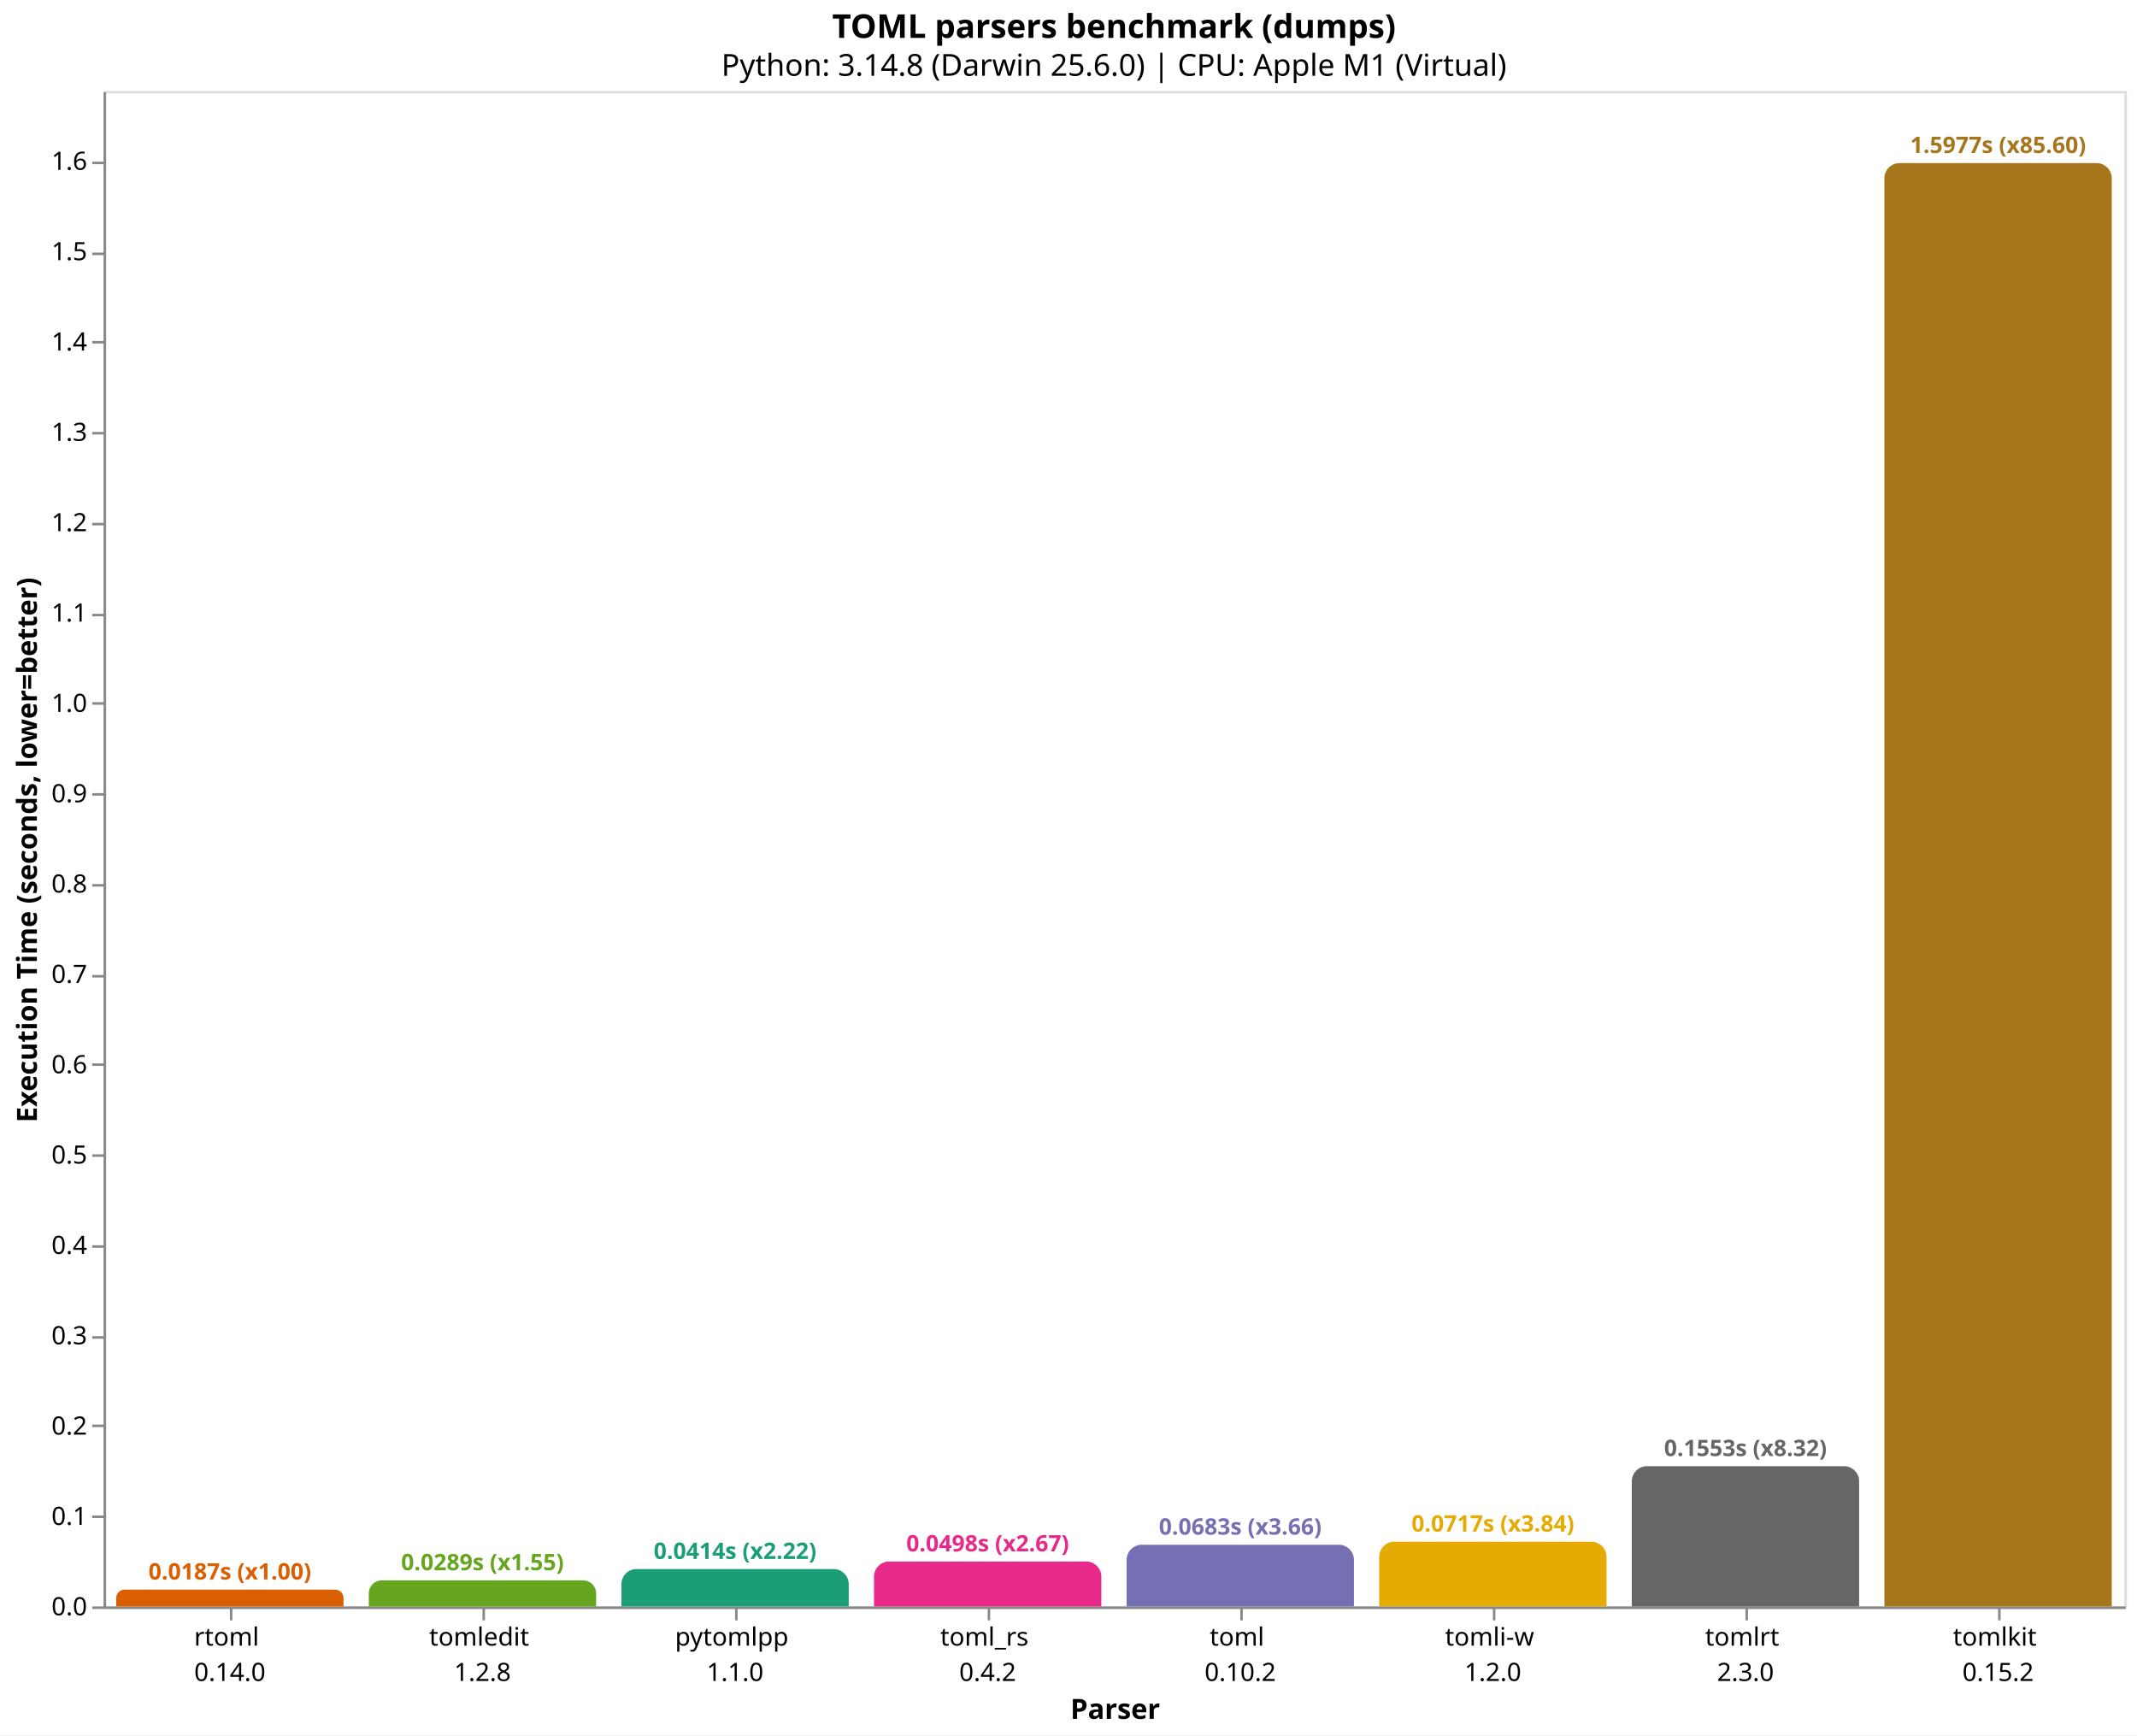
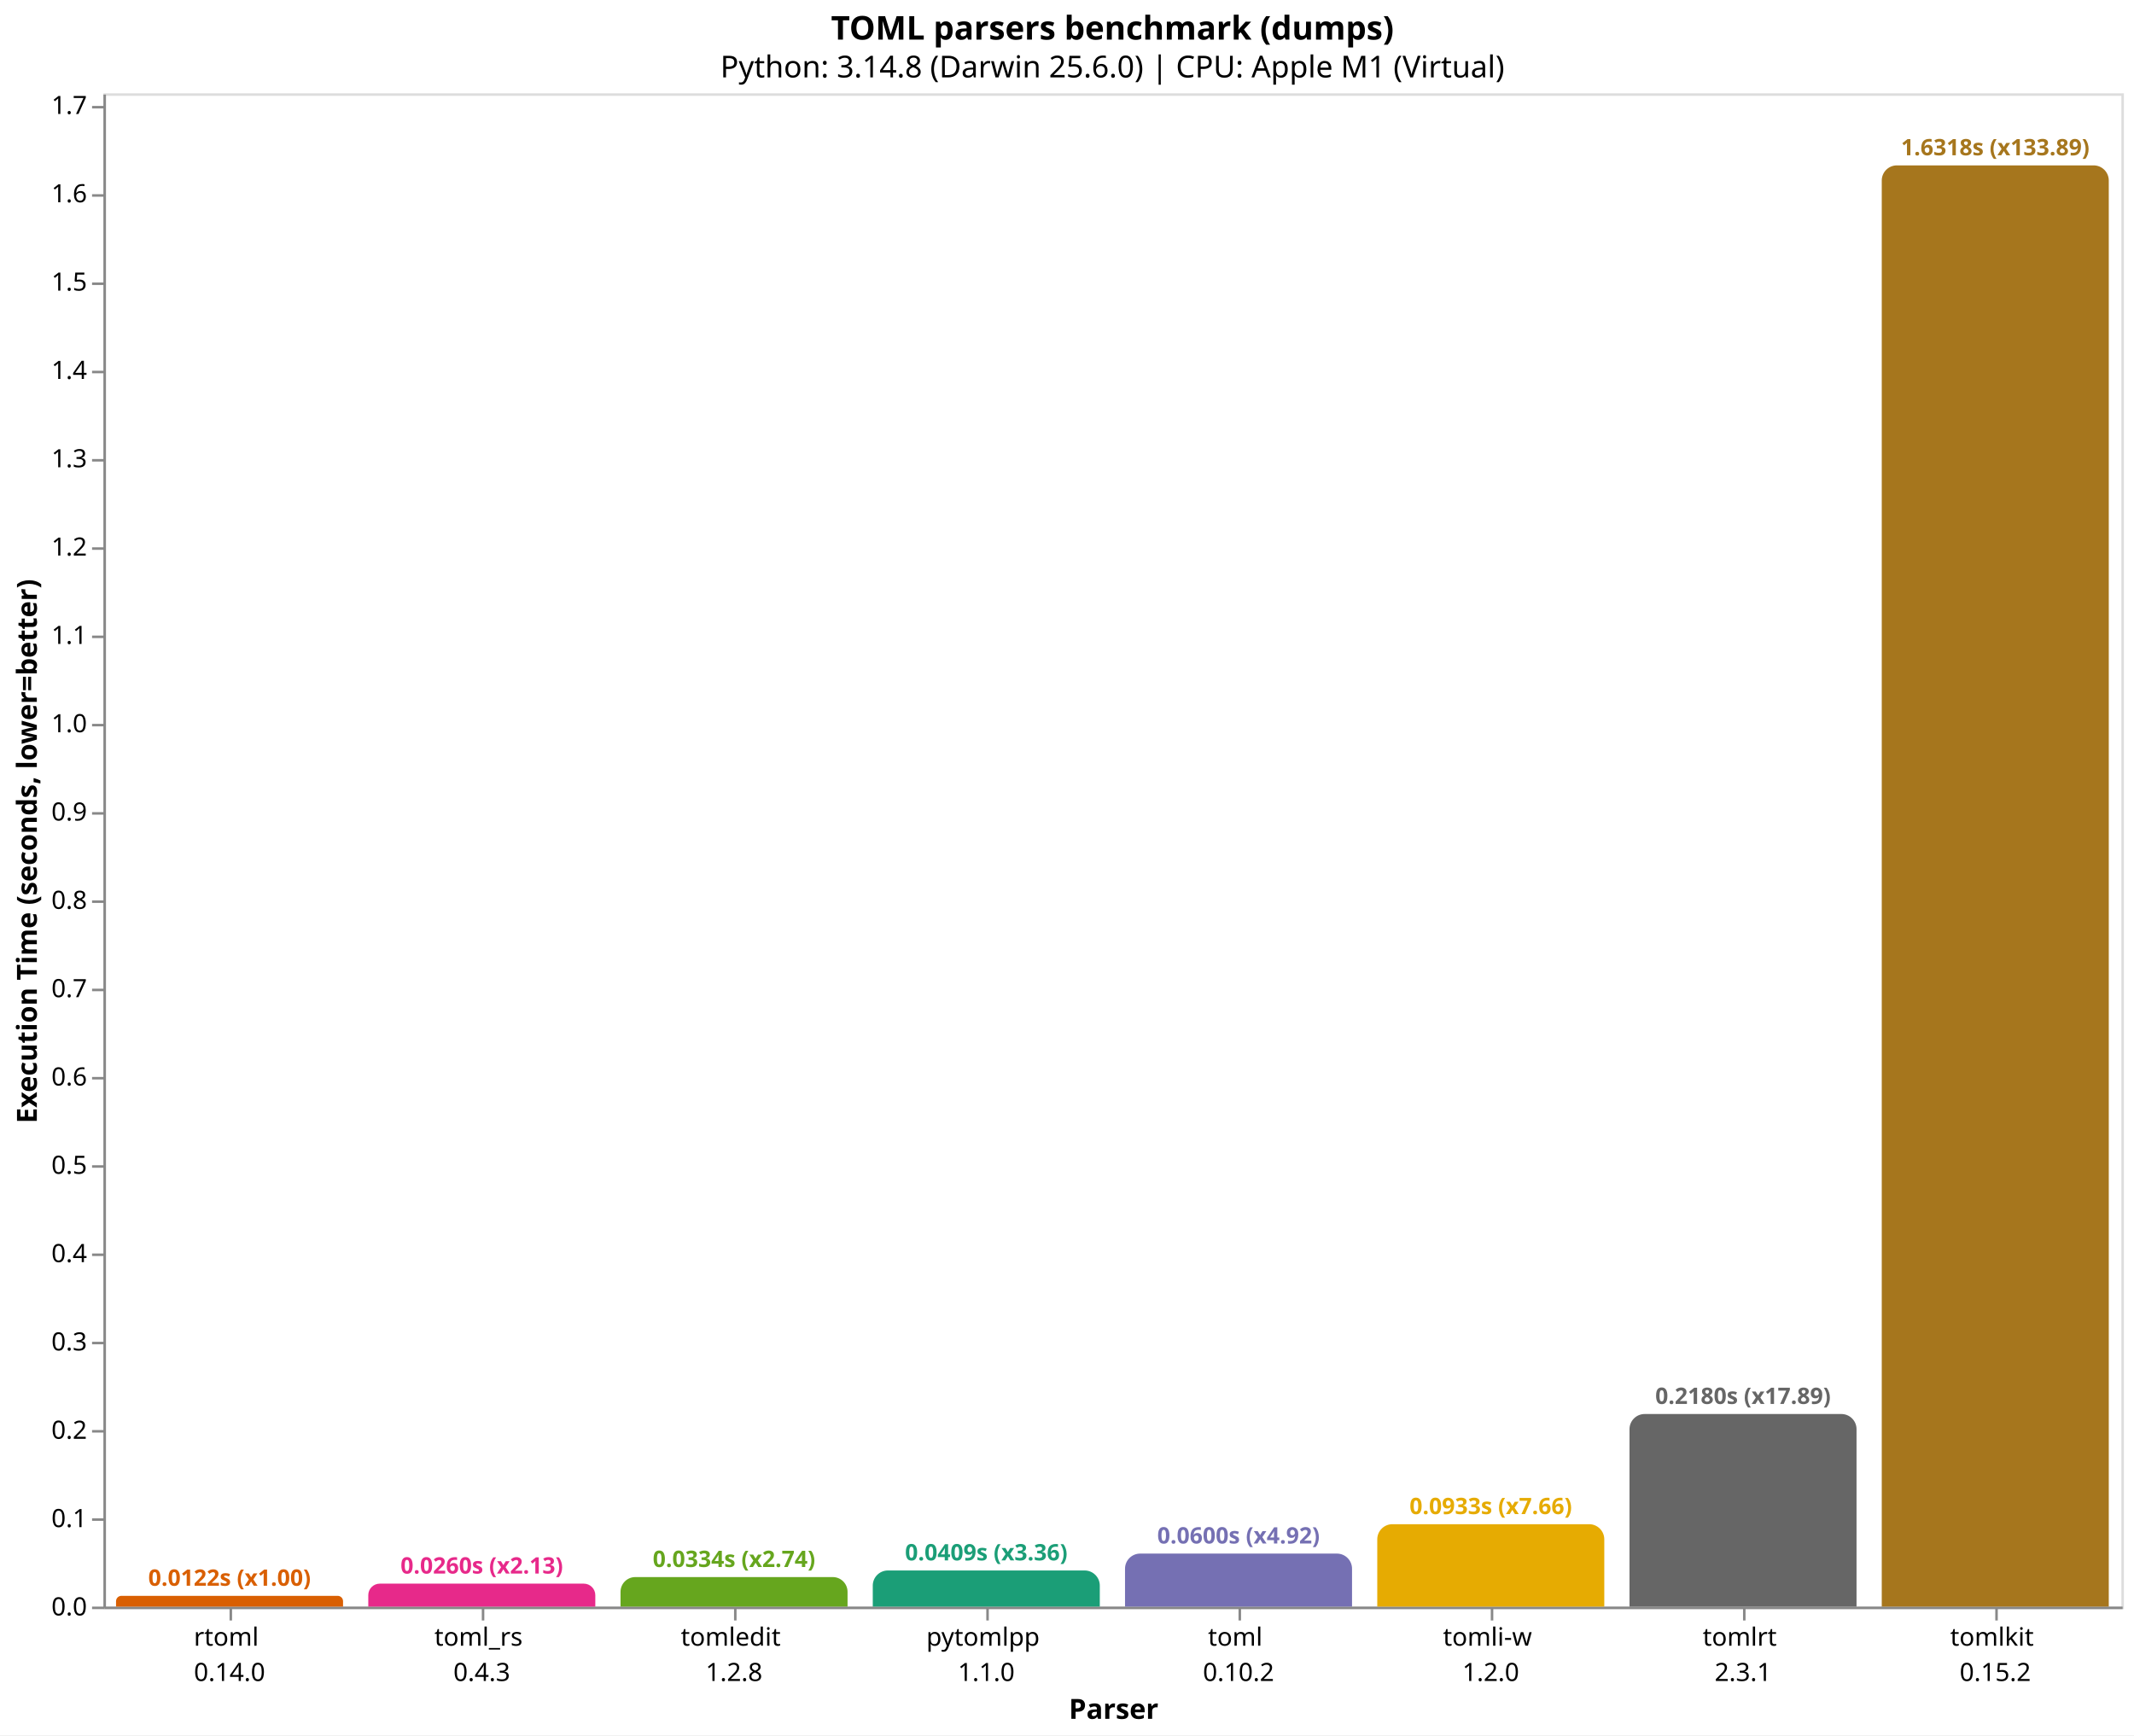
- <svg xmlns="http://www.w3.org/2000/svg" version="1.1" class="marks" width="846" height="687" viewBox="0 0 846 687">
-   <rect width="846" height="687" fill="white" />
-   <g fill="none" stroke-miterlimit="10" transform="translate(41,36)">
+ <svg xmlns="http://www.w3.org/2000/svg" version="1.1" class="marks" width="846" height="688" viewBox="0 0 846 688">
+   <rect width="846" height="688" fill="white" />
+   <g fill="none" stroke-miterlimit="10" transform="translate(41,37)">
    <g class="mark-group role-frame root" role="graphics-object" aria-roledescription="group mark container">
      <g transform="translate(0,0)">
        <path class="background" aria-hidden="true" d="M0.5,0.5h800v600h-800Z" stroke="#ddd" />
        <g>
-           <g class="mark-group role-axis" role="graphics-symbol" aria-roledescription="axis" aria-label="X-axis titled 'Parser' for a discrete scale with 8 values: rtoml&#10;0.14.0, tomledit&#10;1.2.8, pytomlpp&#10;1.1.0, toml_rs&#10;0.4.2, toml&#10;0.10.2, ending with tomlkit&#10;0.15.2">
+           <g class="mark-group role-axis" role="graphics-symbol" aria-roledescription="axis" aria-label="X-axis titled 'Parser' for a discrete scale with 8 values: rtoml&#10;0.14.0, toml_rs&#10;0.4.3, tomledit&#10;1.2.8, pytomlpp&#10;1.1.0, toml&#10;0.10.2, ending with tomlkit&#10;0.15.2">
            <g transform="translate(0.5,600.5)">
              <path class="background" aria-hidden="true" d="M0,0h0v0h0Z" pointer-events="none" />
              <g>
                <g class="mark-rule role-axis-tick" pointer-events="none">
                  <line transform="translate(50,0)" x2="0" y2="5" stroke="#888" stroke-width="1" opacity="1" />
                  <line transform="translate(150,0)" x2="0" y2="5" stroke="#888" stroke-width="1" opacity="1" />
                  <line transform="translate(250,0)" x2="0" y2="5" stroke="#888" stroke-width="1" opacity="1" />
                  <line transform="translate(350,0)" x2="0" y2="5" stroke="#888" stroke-width="1" opacity="1" />
                  <line transform="translate(450,0)" x2="0" y2="5" stroke="#888" stroke-width="1" opacity="1" />
                  <line transform="translate(550,0)" x2="0" y2="5" stroke="#888" stroke-width="1" opacity="1" />
                  <line transform="translate(650,0)" x2="0" y2="5" stroke="#888" stroke-width="1" opacity="1" />
                  <line transform="translate(750,0)" x2="0" y2="5" stroke="#888" stroke-width="1" opacity="1" />
                </g>
                <g class="mark-text role-axis-label" pointer-events="none">
                  <text text-anchor="middle" transform="translate(49.5,15)" font-family="sans-serif" font-size="10px" fill="#000" opacity="1">
                    <tspan>rtoml</tspan>
                    <tspan x="0" dy="14">0.14.0</tspan>
                  </text>
                  <text text-anchor="middle" transform="translate(149.5,15)" font-family="sans-serif" font-size="10px" fill="#000" opacity="1">
+                     <tspan>toml_rs</tspan>
+                     <tspan x="0" dy="14">0.4.3</tspan>
+                   </text>
+                   <text text-anchor="middle" transform="translate(249.5,15)" font-family="sans-serif" font-size="10px" fill="#000" opacity="1">
                    <tspan>tomledit</tspan>
                    <tspan x="0" dy="14">1.2.8</tspan>
                  </text>
-                   <text text-anchor="middle" transform="translate(249.5,15)" font-family="sans-serif" font-size="10px" fill="#000" opacity="1">
+                   <text text-anchor="middle" transform="translate(349.5,15)" font-family="sans-serif" font-size="10px" fill="#000" opacity="1">
                    <tspan>pytomlpp</tspan>
                    <tspan x="0" dy="14">1.1.0</tspan>
-                   </text>
-                   <text text-anchor="middle" transform="translate(349.5,15)" font-family="sans-serif" font-size="10px" fill="#000" opacity="1">
-                     <tspan>toml_rs</tspan>
-                     <tspan x="0" dy="14">0.4.2</tspan>
                  </text>
                  <text text-anchor="middle" transform="translate(449.5,15)" font-family="sans-serif" font-size="10px" fill="#000" opacity="1">
                    <tspan>toml</tspan>
                    <tspan x="0" dy="14">0.10.2</tspan>
                  </text>
                  <text text-anchor="middle" transform="translate(549.5,15)" font-family="sans-serif" font-size="10px" fill="#000" opacity="1">
                    <tspan>tomli-w</tspan>
                    <tspan x="0" dy="14">1.2.0</tspan>
                  </text>
                  <text text-anchor="middle" transform="translate(649.5,15)" font-family="sans-serif" font-size="10px" fill="#000" opacity="1">
                    <tspan>tomlrt</tspan>
-                     <tspan x="0" dy="14">2.3.0</tspan>
+                     <tspan x="0" dy="14">2.3.1</tspan>
                  </text>
                  <text text-anchor="middle" transform="translate(749.5,15)" font-family="sans-serif" font-size="10px" fill="#000" opacity="1">
                    <tspan>tomlkit</tspan>
                    <tspan x="0" dy="14">0.15.2</tspan>
                  </text>
                </g>
                <g class="mark-rule role-axis-domain" pointer-events="none">
                  <line transform="translate(0,0)" x2="800" y2="0" stroke="#888" stroke-width="1" opacity="1" />
                </g>
                <g class="mark-text role-axis-title" pointer-events="none">
                  <text text-anchor="middle" transform="translate(400,44)" font-family="sans-serif" font-size="11px" font-weight="bold" fill="#000" opacity="1">Parser</text>
                </g>
              </g>
              <path class="foreground" aria-hidden="true" d="" pointer-events="none" display="none" />
            </g>
          </g>
          <g class="mark-group role-axis" role="graphics-symbol" aria-roledescription="axis" aria-label="Y-axis titled 'Execution Time (seconds, lower=better)' for a linear scale with values from 0.0 to 1.7">
            <g transform="translate(0.5,0.5)">
              <path class="background" aria-hidden="true" d="M0,0h0v0h0Z" pointer-events="none" />
              <g>
                <g class="mark-rule role-axis-tick" pointer-events="none">
                  <line transform="translate(0,600)" x2="-5" y2="0" stroke="#888" stroke-width="1" opacity="1" />
-                   <line transform="translate(0,564)" x2="-5" y2="0" stroke="#888" stroke-width="1" opacity="1" />
-                   <line transform="translate(0,528)" x2="-5" y2="0" stroke="#888" stroke-width="1" opacity="1" />
-                   <line transform="translate(0,493)" x2="-5" y2="0" stroke="#888" stroke-width="1" opacity="1" />
-                   <line transform="translate(0,457)" x2="-5" y2="0" stroke="#888" stroke-width="1" opacity="1" />
-                   <line transform="translate(0,421)" x2="-5" y2="0" stroke="#888" stroke-width="1" opacity="1" />
-                   <line transform="translate(0,385)" x2="-5" y2="0" stroke="#888" stroke-width="1" opacity="1" />
-                   <line transform="translate(0,350)" x2="-5" y2="0" stroke="#888" stroke-width="1" opacity="1" />
-                   <line transform="translate(0,314)" x2="-5" y2="0" stroke="#888" stroke-width="1" opacity="1" />
-                   <line transform="translate(0,278)" x2="-5" y2="0" stroke="#888" stroke-width="1" opacity="1" />
-                   <line transform="translate(0,242)" x2="-5" y2="0" stroke="#888" stroke-width="1" opacity="1" />
-                   <line transform="translate(0,207)" x2="-5" y2="0" stroke="#888" stroke-width="1" opacity="1" />
-                   <line transform="translate(0,171)" x2="-5" y2="0" stroke="#888" stroke-width="1" opacity="1" />
-                   <line transform="translate(0,135)" x2="-5" y2="0" stroke="#888" stroke-width="1" opacity="1" />
-                   <line transform="translate(0,99)" x2="-5" y2="0" stroke="#888" stroke-width="1" opacity="1" />
-                   <line transform="translate(0,64)" x2="-5" y2="0" stroke="#888" stroke-width="1" opacity="1" />
-                   <line transform="translate(0,28)" x2="-5" y2="0" stroke="#888" stroke-width="1" opacity="1" />
+                   <line transform="translate(0,565)" x2="-5" y2="0" stroke="#888" stroke-width="1" opacity="1" />
+                   <line transform="translate(0,530)" x2="-5" y2="0" stroke="#888" stroke-width="1" opacity="1" />
+                   <line transform="translate(0,495)" x2="-5" y2="0" stroke="#888" stroke-width="1" opacity="1" />
+                   <line transform="translate(0,460)" x2="-5" y2="0" stroke="#888" stroke-width="1" opacity="1" />
+                   <line transform="translate(0,425)" x2="-5" y2="0" stroke="#888" stroke-width="1" opacity="1" />
+                   <line transform="translate(0,390)" x2="-5" y2="0" stroke="#888" stroke-width="1" opacity="1" />
+                   <line transform="translate(0,355)" x2="-5" y2="0" stroke="#888" stroke-width="1" opacity="1" />
+                   <line transform="translate(0,320)" x2="-5" y2="0" stroke="#888" stroke-width="1" opacity="1" />
+                   <line transform="translate(0,285)" x2="-5" y2="0" stroke="#888" stroke-width="1" opacity="1" />
+                   <line transform="translate(0,250)" x2="-5" y2="0" stroke="#888" stroke-width="1" opacity="1" />
+                   <line transform="translate(0,215)" x2="-5" y2="0" stroke="#888" stroke-width="1" opacity="1" />
+                   <line transform="translate(0,180)" x2="-5" y2="0" stroke="#888" stroke-width="1" opacity="1" />
+                   <line transform="translate(0,145)" x2="-5" y2="0" stroke="#888" stroke-width="1" opacity="1" />
+                   <line transform="translate(0,110)" x2="-5" y2="0" stroke="#888" stroke-width="1" opacity="1" />
+                   <line transform="translate(0,75)" x2="-5" y2="0" stroke="#888" stroke-width="1" opacity="1" />
+                   <line transform="translate(0,40)" x2="-5" y2="0" stroke="#888" stroke-width="1" opacity="1" />
+                   <line transform="translate(0,5)" x2="-5" y2="0" stroke="#888" stroke-width="1" opacity="1" />
                </g>
                <g class="mark-text role-axis-label" pointer-events="none">
                  <text text-anchor="end" transform="translate(-7,603)" font-family="sans-serif" font-size="10px" fill="#000" opacity="1">0.0</text>
-                   <text text-anchor="end" transform="translate(-7,567.2342)" font-family="sans-serif" font-size="10px" fill="#000" opacity="1">0.1</text>
-                   <text text-anchor="end" transform="translate(-7,531.4683)" font-family="sans-serif" font-size="10px" fill="#000" opacity="1">0.2</text>
-                   <text text-anchor="end" transform="translate(-7,495.7025)" font-family="sans-serif" font-size="10px" fill="#000" opacity="1">0.3</text>
-                   <text text-anchor="end" transform="translate(-7,459.9367)" font-family="sans-serif" font-size="10px" fill="#000" opacity="1">0.4</text>
-                   <text text-anchor="end" transform="translate(-7,424.1708)" font-family="sans-serif" font-size="10px" fill="#000" opacity="1">0.5</text>
-                   <text text-anchor="end" transform="translate(-7,388.405)" font-family="sans-serif" font-size="10px" fill="#000" opacity="1">0.6</text>
-                   <text text-anchor="end" transform="translate(-7,352.6392)" font-family="sans-serif" font-size="10px" fill="#000" opacity="1">0.7</text>
-                   <text text-anchor="end" transform="translate(-7,316.8733)" font-family="sans-serif" font-size="10px" fill="#000" opacity="1">0.8</text>
-                   <text text-anchor="end" transform="translate(-7,281.1075)" font-family="sans-serif" font-size="10px" fill="#000" opacity="1">0.9</text>
-                   <text text-anchor="end" transform="translate(-7,245.3417)" font-family="sans-serif" font-size="10px" fill="#000" opacity="1">1.0</text>
-                   <text text-anchor="end" transform="translate(-7,209.5758)" font-family="sans-serif" font-size="10px" fill="#000" opacity="1">1.1</text>
-                   <text text-anchor="end" transform="translate(-7,173.81)" font-family="sans-serif" font-size="10px" fill="#000" opacity="1">1.2</text>
-                   <text text-anchor="end" transform="translate(-7,138.0442)" font-family="sans-serif" font-size="10px" fill="#000" opacity="1">1.3</text>
-                   <text text-anchor="end" transform="translate(-7,102.2783)" font-family="sans-serif" font-size="10px" fill="#000" opacity="1">1.4</text>
-                   <text text-anchor="end" transform="translate(-7,66.51249)" font-family="sans-serif" font-size="10px" fill="#000" opacity="1">1.5</text>
-                   <text text-anchor="end" transform="translate(-7,30.74665)" font-family="sans-serif" font-size="10px" fill="#000" opacity="1">1.6</text>
+                   <text text-anchor="end" transform="translate(-7,567.9819)" font-family="sans-serif" font-size="10px" fill="#000" opacity="1">0.1</text>
+                   <text text-anchor="end" transform="translate(-7,532.9639)" font-family="sans-serif" font-size="10px" fill="#000" opacity="1">0.2</text>
+                   <text text-anchor="end" transform="translate(-7,497.9458)" font-family="sans-serif" font-size="10px" fill="#000" opacity="1">0.3</text>
+                   <text text-anchor="end" transform="translate(-7,462.9278)" font-family="sans-serif" font-size="10px" fill="#000" opacity="1">0.4</text>
+                   <text text-anchor="end" transform="translate(-7,427.9097)" font-family="sans-serif" font-size="10px" fill="#000" opacity="1">0.5</text>
+                   <text text-anchor="end" transform="translate(-7,392.8917)" font-family="sans-serif" font-size="10px" fill="#000" opacity="1">0.6</text>
+                   <text text-anchor="end" transform="translate(-7,357.8736)" font-family="sans-serif" font-size="10px" fill="#000" opacity="1">0.7</text>
+                   <text text-anchor="end" transform="translate(-7,322.8555)" font-family="sans-serif" font-size="10px" fill="#000" opacity="1">0.8</text>
+                   <text text-anchor="end" transform="translate(-7,287.8375)" font-family="sans-serif" font-size="10px" fill="#000" opacity="1">0.9</text>
+                   <text text-anchor="end" transform="translate(-7,252.8194)" font-family="sans-serif" font-size="10px" fill="#000" opacity="1">1.0</text>
+                   <text text-anchor="end" transform="translate(-7,217.8014)" font-family="sans-serif" font-size="10px" fill="#000" opacity="1">1.1</text>
+                   <text text-anchor="end" transform="translate(-7,182.7833)" font-family="sans-serif" font-size="10px" fill="#000" opacity="1">1.2</text>
+                   <text text-anchor="end" transform="translate(-7,147.7653)" font-family="sans-serif" font-size="10px" fill="#000" opacity="1">1.3</text>
+                   <text text-anchor="end" transform="translate(-7,112.7472)" font-family="sans-serif" font-size="10px" fill="#000" opacity="1">1.4</text>
+                   <text text-anchor="end" transform="translate(-7,77.72914)" font-family="sans-serif" font-size="10px" fill="#000" opacity="1">1.5</text>
+                   <text text-anchor="end" transform="translate(-7,42.71108)" font-family="sans-serif" font-size="10px" fill="#000" opacity="1">1.6</text>
+                   <text text-anchor="end" transform="translate(-7,7.693024)" font-family="sans-serif" font-size="10px" fill="#000" opacity="1">1.7</text>
                </g>
                <g class="mark-rule role-axis-domain" pointer-events="none">
                  <line transform="translate(0,600)" x2="0" y2="-600" stroke="#888" stroke-width="1" opacity="1" />
                </g>
                <g class="mark-text role-axis-title" pointer-events="none">
                  <text text-anchor="middle" transform="translate(-24.90137,300) rotate(-90) translate(0,-2)" font-family="sans-serif" font-size="11px" font-weight="bold" fill="#000" opacity="1">Execution Time (seconds, lower=better)</text>
                </g>
              </g>
              <path class="foreground" aria-hidden="true" d="" pointer-events="none" display="none" />
            </g>
          </g>
          <g class="mark-group role-scope" role="graphics-object" aria-roledescription="group mark container">
-             <g transform="translate(5,593.3243)">
-               <path class="background" aria-hidden="true" d="M3.338,0L86.662,0C88.504,0,90,1.496,90,3.338L90,6.676C90,6.676,90,6.676,90,6.676L0,6.676C0,6.676,0,6.676,0,6.676L0,3.338C0,1.496,1.496,0,3.338,0Z" />
+             <g transform="translate(5,595.7321)">
+               <path class="background" aria-hidden="true" d="M2.134,0L87.866,0C89.044,0,90,0.956,90,2.134L90,4.268C90,4.268,90,4.268,90,4.268L0,4.268C0,4.268,0,4.268,0,4.268L0,2.134C0,0.956,0.956,0,2.134,0Z" />
              <g clip-path="url(#clip9)">
                <g class="mark-group role-scope" role="graphics-object" aria-roledescription="group mark container">
-                   <g transform="translate(0,-593.3243)">
-                     <path class="background" aria-hidden="true" d="M0,0h90v0h-90Z" />
-                     <g>
-                       <g class="mark-rect role-mark layer_0_marks" role="graphics-object" aria-roledescription="rect mark container">
-                         <path aria-label="Parser: rtoml&#10;0.14.0; Execution Time (seconds, lower=better): 0.018665083; parser: rtoml; Execution Time (s): 0.0187; Slowdown: 1.00" role="graphics-symbol" aria-roledescription="bar" d="M0,593.324h90v6.676h-90Z" fill="#d95f02" />
-                       </g>
-                     </g>
-                     <path class="foreground" aria-hidden="true" d="" display="none" />
-                   </g>
-                 </g>
-               </g>
-               <path class="foreground" aria-hidden="true" d="" display="none" />
-             </g>
-             <g transform="translate(105,589.6609)">
-               <path class="background" aria-hidden="true" d="M5.17,0L84.83,0C87.684,0,90,2.316,90,5.17L90,10.339C90,10.339,90,10.339,90,10.339L0,10.339C0,10.339,0,10.339,0,10.339L0,5.17C0,2.316,2.316,0,5.17,0Z" />
+                   <g transform="translate(0,-595.7321)">
+                     <path class="background" aria-hidden="true" d="M0,0h90v0h-90Z" />
+                     <g>
+                       <g class="mark-rect role-mark layer_0_marks" role="graphics-object" aria-roledescription="rect mark container">
+                         <path aria-label="Parser: rtoml&#10;0.14.0; Execution Time (seconds, lower=better): 0.012187584; parser: rtoml; Execution Time (s): 0.0122; Slowdown: 1.00" role="graphics-symbol" aria-roledescription="bar" d="M0,595.732h90v4.268h-90Z" fill="#d95f02" />
+                       </g>
+                     </g>
+                     <path class="foreground" aria-hidden="true" d="" display="none" />
+                   </g>
+                 </g>
+               </g>
+               <path class="foreground" aria-hidden="true" d="" display="none" />
+             </g>
+             <g transform="translate(105,590.8996)">
+               <path class="background" aria-hidden="true" d="M4.55,0L85.45,0C87.961,0,90,2.039,90,4.55L90,9.1C90,9.1,90,9.1,90,9.1L0,9.1C0,9.1,0,9.1,0,9.1L0,4.55C0,2.039,2.039,0,4.55,0Z" />
              <g clip-path="url(#clip10)">
                <g class="mark-group role-scope" role="graphics-object" aria-roledescription="group mark container">
-                   <g transform="translate(0,-589.6609)">
-                     <path class="background" aria-hidden="true" d="M0,0h90v0h-90Z" />
-                     <g>
-                       <g class="mark-rect role-mark layer_0_marks" role="graphics-object" aria-roledescription="rect mark container">
-                         <path aria-label="Parser: tomledit&#10;1.2.8; Execution Time (seconds, lower=better): 0.028907833; parser: tomledit; Execution Time (s): 0.0289; Slowdown: 1.55" role="graphics-symbol" aria-roledescription="bar" d="M0,589.661h90v10.339h-90Z" fill="#66a61e" />
-                       </g>
-                     </g>
-                     <path class="foreground" aria-hidden="true" d="" display="none" />
-                   </g>
-                 </g>
-               </g>
-               <path class="foreground" aria-hidden="true" d="" display="none" />
-             </g>
-             <g transform="translate(205,585.1896)">
-               <path class="background" aria-hidden="true" d="M6,0L84,0C87.311,0,90,2.689,90,6L90,14.81C90,14.81,90,14.81,90,14.81L0,14.81C0,14.81,0,14.81,0,14.81L0,6C0,2.689,2.689,0,6,0Z" />
+                   <g transform="translate(0,-590.8996)">
+                     <path class="background" aria-hidden="true" d="M0,0h90v0h-90Z" />
+                     <g>
+                       <g class="mark-rect role-mark layer_0_marks" role="graphics-object" aria-roledescription="rect mark container">
+                         <path aria-label="Parser: toml_rs&#10;0.4.3; Execution Time (seconds, lower=better): 0.025987708; parser: toml_rs; Execution Time (s): 0.0260; Slowdown: 2.13" role="graphics-symbol" aria-roledescription="bar" d="M0,590.9h90v9.1h-90Z" fill="#e7298a" />
+                       </g>
+                     </g>
+                     <path class="foreground" aria-hidden="true" d="" display="none" />
+                   </g>
+                 </g>
+               </g>
+               <path class="foreground" aria-hidden="true" d="" display="none" />
+             </g>
+             <g transform="translate(205,588.2922)">
+               <path class="background" aria-hidden="true" d="M5.854,0L84.146,0C87.377,0,90,2.623,90,5.854L90,11.708C90,11.708,90,11.708,90,11.708L0,11.708C0,11.708,0,11.708,0,11.708L0,5.854C0,2.623,2.623,0,5.854,0Z" />
              <g clip-path="url(#clip11)">
                <g class="mark-group role-scope" role="graphics-object" aria-roledescription="group mark container">
-                   <g transform="translate(0,-585.1896)">
-                     <path class="background" aria-hidden="true" d="M0,0h90v0h-90Z" />
-                     <g>
-                       <g class="mark-rect role-mark layer_0_marks" role="graphics-object" aria-roledescription="rect mark container">
-                         <path aria-label="Parser: pytomlpp&#10;1.1.0; Execution Time (seconds, lower=better): 0.041409417; parser: pytomlpp; Execution Time (s): 0.0414; Slowdown: 2.22" role="graphics-symbol" aria-roledescription="bar" d="M0,585.19h90v14.81h-90Z" fill="#1b9e77" />
-                       </g>
-                     </g>
-                     <path class="foreground" aria-hidden="true" d="" display="none" />
-                   </g>
-                 </g>
-               </g>
-               <path class="foreground" aria-hidden="true" d="" display="none" />
-             </g>
-             <g transform="translate(305,582.2011)">
-               <path class="background" aria-hidden="true" d="M6,0L84,0C87.311,0,90,2.689,90,6L90,17.799C90,17.799,90,17.799,90,17.799L0,17.799C0,17.799,0,17.799,0,17.799L0,6C0,2.689,2.689,0,6,0Z" />
+                   <g transform="translate(0,-588.2922)">
+                     <path class="background" aria-hidden="true" d="M0,0h90v0h-90Z" />
+                     <g>
+                       <g class="mark-rect role-mark layer_0_marks" role="graphics-object" aria-roledescription="rect mark container">
+                         <path aria-label="Parser: tomledit&#10;1.2.8; Execution Time (seconds, lower=better): 0.033433541; parser: tomledit; Execution Time (s): 0.0334; Slowdown: 2.74" role="graphics-symbol" aria-roledescription="bar" d="M0,588.292h90v11.708h-90Z" fill="#66a61e" />
+                       </g>
+                     </g>
+                     <path class="foreground" aria-hidden="true" d="" display="none" />
+                   </g>
+                 </g>
+               </g>
+               <path class="foreground" aria-hidden="true" d="" display="none" />
+             </g>
+             <g transform="translate(305,585.6764)">
+               <path class="background" aria-hidden="true" d="M6,0L84,0C87.311,0,90,2.689,90,6L90,14.324C90,14.324,90,14.324,90,14.324L0,14.324C0,14.324,0,14.324,0,14.324L0,6C0,2.689,2.689,0,6,0Z" />
              <g clip-path="url(#clip12)">
                <g class="mark-group role-scope" role="graphics-object" aria-roledescription="group mark container">
-                   <g transform="translate(0,-582.2011)">
-                     <path class="background" aria-hidden="true" d="M0,0h90v0h-90Z" />
-                     <g>
-                       <g class="mark-rect role-mark layer_0_marks" role="graphics-object" aria-roledescription="rect mark container">
-                         <path aria-label="Parser: toml_rs&#10;0.4.2; Execution Time (seconds, lower=better): 0.049765125; parser: toml_rs; Execution Time (s): 0.0498; Slowdown: 2.67" role="graphics-symbol" aria-roledescription="bar" d="M0,582.201h90v17.799h-90Z" fill="#e7298a" />
-                       </g>
-                     </g>
-                     <path class="foreground" aria-hidden="true" d="" display="none" />
-                   </g>
-                 </g>
-               </g>
-               <path class="foreground" aria-hidden="true" d="" display="none" />
-             </g>
-             <g transform="translate(405,575.5692)">
-               <path class="background" aria-hidden="true" d="M6,0L84,0C87.311,0,90,2.689,90,6L90,24.431C90,24.431,90,24.431,90,24.431L0,24.431C0,24.431,0,24.431,0,24.431L0,6C0,2.689,2.689,0,6,0Z" />
+                   <g transform="translate(0,-585.6764)">
+                     <path class="background" aria-hidden="true" d="M0,0h90v0h-90Z" />
+                     <g>
+                       <g class="mark-rect role-mark layer_0_marks" role="graphics-object" aria-roledescription="rect mark container">
+                         <path aria-label="Parser: pytomlpp&#10;1.1.0; Execution Time (seconds, lower=better): 0.040903417; parser: pytomlpp; Execution Time (s): 0.0409; Slowdown: 3.36" role="graphics-symbol" aria-roledescription="bar" d="M0,585.676h90v14.324h-90Z" fill="#1b9e77" />
+                       </g>
+                     </g>
+                     <path class="foreground" aria-hidden="true" d="" display="none" />
+                   </g>
+                 </g>
+               </g>
+               <path class="foreground" aria-hidden="true" d="" display="none" />
+             </g>
+             <g transform="translate(405,578.9811)">
+               <path class="background" aria-hidden="true" d="M6,0L84,0C87.311,0,90,2.689,90,6L90,21.019C90,21.019,90,21.019,90,21.019L0,21.019C0,21.019,0,21.019,0,21.019L0,6C0,2.689,2.689,0,6,0Z" />
              <g clip-path="url(#clip13)">
                <g class="mark-group role-scope" role="graphics-object" aria-roledescription="group mark container">
-                   <g transform="translate(0,-575.5692)">
-                     <path class="background" aria-hidden="true" d="M0,0h90v0h-90Z" />
-                     <g>
-                       <g class="mark-rect role-mark layer_0_marks" role="graphics-object" aria-roledescription="rect mark container">
-                         <path aria-label="Parser: toml&#10;0.10.2; Execution Time (seconds, lower=better): 0.068307709; parser: toml; Execution Time (s): 0.0683; Slowdown: 3.66" role="graphics-symbol" aria-roledescription="bar" d="M0,575.569h90v24.431h-90Z" fill="#7570b3" />
-                       </g>
-                     </g>
-                     <path class="foreground" aria-hidden="true" d="" display="none" />
-                   </g>
-                 </g>
-               </g>
-               <path class="foreground" aria-hidden="true" d="" display="none" />
-             </g>
-             <g transform="translate(505,574.3625)">
-               <path class="background" aria-hidden="true" d="M6,0L84,0C87.311,0,90,2.689,90,6L90,25.637C90,25.637,90,25.637,90,25.637L0,25.637C0,25.637,0,25.637,0,25.637L0,6C0,2.689,2.689,0,6,0Z" />
+                   <g transform="translate(0,-578.9811)">
+                     <path class="background" aria-hidden="true" d="M0,0h90v0h-90Z" />
+                     <g>
+                       <g class="mark-rect role-mark layer_0_marks" role="graphics-object" aria-roledescription="rect mark container">
+                         <path aria-label="Parser: toml&#10;0.10.2; Execution Time (seconds, lower=better): 0.060023042; parser: toml; Execution Time (s): 0.0600; Slowdown: 4.92" role="graphics-symbol" aria-roledescription="bar" d="M0,578.981h90v21.019h-90Z" fill="#7570b3" />
+                       </g>
+                     </g>
+                     <path class="foreground" aria-hidden="true" d="" display="none" />
+                   </g>
+                 </g>
+               </g>
+               <path class="foreground" aria-hidden="true" d="" display="none" />
+             </g>
+             <g transform="translate(505,567.3275)">
+               <path class="background" aria-hidden="true" d="M6,0L84,0C87.311,0,90,2.689,90,6L90,32.673C90,32.673,90,32.673,90,32.673L0,32.673C0,32.673,0,32.673,0,32.673L0,6C0,2.689,2.689,0,6,0Z" />
              <g clip-path="url(#clip14)">
                <g class="mark-group role-scope" role="graphics-object" aria-roledescription="group mark container">
-                   <g transform="translate(0,-574.3625)">
-                     <path class="background" aria-hidden="true" d="M0,0h90v0h-90Z" />
-                     <g>
-                       <g class="mark-rect role-mark layer_0_marks" role="graphics-object" aria-roledescription="rect mark container">
-                         <path aria-label="Parser: tomli-w&#10;1.2.0; Execution Time (seconds, lower=better): 0.0716815; parser: tomli-w; Execution Time (s): 0.0717; Slowdown: 3.84" role="graphics-symbol" aria-roledescription="bar" d="M0,574.363h90v25.637h-90Z" fill="#e6ab02" />
-                       </g>
-                     </g>
-                     <path class="foreground" aria-hidden="true" d="" display="none" />
-                   </g>
-                 </g>
-               </g>
-               <path class="foreground" aria-hidden="true" d="" display="none" />
-             </g>
-             <g transform="translate(605,544.4633)">
-               <path class="background" aria-hidden="true" d="M6,0L84,0C87.311,0,90,2.689,90,6L90,55.537C90,55.537,90,55.537,90,55.537L0,55.537C0,55.537,0,55.537,0,55.537L0,6C0,2.689,2.689,0,6,0Z" />
+                   <g transform="translate(0,-567.3275)">
+                     <path class="background" aria-hidden="true" d="M0,0h90v0h-90Z" />
+                     <g>
+                       <g class="mark-rect role-mark layer_0_marks" role="graphics-object" aria-roledescription="rect mark container">
+                         <path aria-label="Parser: tomli-w&#10;1.2.0; Execution Time (seconds, lower=better): 0.093301875; parser: tomli-w; Execution Time (s): 0.0933; Slowdown: 7.66" role="graphics-symbol" aria-roledescription="bar" d="M0,567.327h90v32.673h-90Z" fill="#e6ab02" />
+                       </g>
+                     </g>
+                     <path class="foreground" aria-hidden="true" d="" display="none" />
+                   </g>
+                 </g>
+               </g>
+               <path class="foreground" aria-hidden="true" d="" display="none" />
+             </g>
+             <g transform="translate(605,523.6439)">
+               <path class="background" aria-hidden="true" d="M6,0L84,0C87.311,0,90,2.689,90,6L90,76.356C90,76.356,90,76.356,90,76.356L0,76.356C0,76.356,0,76.356,0,76.356L0,6C0,2.689,2.689,0,6,0Z" />
              <g clip-path="url(#clip15)">
                <g class="mark-group role-scope" role="graphics-object" aria-roledescription="group mark container">
-                   <g transform="translate(0,-544.4633)">
-                     <path class="background" aria-hidden="true" d="M0,0h90v0h-90Z" />
-                     <g>
-                       <g class="mark-rect role-mark layer_0_marks" role="graphics-object" aria-roledescription="rect mark container">
-                         <path aria-label="Parser: tomlrt&#10;2.3.0; Execution Time (seconds, lower=better): 0.155278708; parser: tomlrt; Execution Time (s): 0.1553; Slowdown: 8.32" role="graphics-symbol" aria-roledescription="bar" d="M0,544.463h90v55.537h-90Z" fill="#666666" />
+                   <g transform="translate(0,-523.6439)">
+                     <path class="background" aria-hidden="true" d="M0,0h90v0h-90Z" />
+                     <g>
+                       <g class="mark-rect role-mark layer_0_marks" role="graphics-object" aria-roledescription="rect mark container">
+                         <path aria-label="Parser: tomlrt&#10;2.3.1; Execution Time (seconds, lower=better): 0.218047875; parser: tomlrt; Execution Time (s): 0.2180; Slowdown: 17.89" role="graphics-symbol" aria-roledescription="bar" d="M0,523.644h90v76.356h-90Z" fill="#666666" />
                      </g>
                    </g>
                    <path class="foreground" aria-hidden="true" d="" display="none" />
                  </g>
                </g>
              </g>
              <path class="foreground" aria-hidden="true" d="" display="none" />
            </g>
            <g transform="translate(705,28.57143)">
              <path class="background" aria-hidden="true" d="M6,0L84,0C87.311,0,90,2.689,90,6L90,571.429C90,571.429,90,571.429,90,571.429L0,571.429C0,571.429,0,571.429,0,571.429L0,6C0,2.689,2.689,0,6,0Z" />
              <g clip-path="url(#clip16)">
                <g class="mark-group role-scope" role="graphics-object" aria-roledescription="group mark container">
                  <g transform="translate(0,-28.57143)">
                    <path class="background" aria-hidden="true" d="M0,0h90v0h-90Z" />
                    <g>
                      <g class="mark-rect role-mark layer_0_marks" role="graphics-object" aria-roledescription="rect mark container">
-                         <path aria-label="Parser: tomlkit&#10;0.15.2; Execution Time (seconds, lower=better): 1.597693958; parser: tomlkit; Execution Time (s): 1.5977; Slowdown: 85.60" role="graphics-symbol" aria-roledescription="bar" d="M0,28.571h90v571.429h-90Z" fill="#a6761d" />
+                         <path aria-label="Parser: tomlkit&#10;0.15.2; Execution Time (seconds, lower=better): 1.631811166; parser: tomlkit; Execution Time (s): 1.6318; Slowdown: 133.89" role="graphics-symbol" aria-roledescription="bar" d="M0,28.571h90v571.429h-90Z" fill="#a6761d" />
                      </g>
                    </g>
                    <path class="foreground" aria-hidden="true" d="" display="none" />
                  </g>
                </g>
              </g>
              <path class="foreground" aria-hidden="true" d="" display="none" />
            </g>
          </g>
          <g class="mark-text role-mark layer_1_marks" role="graphics-object" aria-roledescription="text mark container">
-             <text aria-label="Parser: rtoml&#10;0.14.0; Execution Time (seconds, lower=better): 0.018665083; parser: rtoml; label: 0.0187s (x1.00); Execution Time (s): 0.0187; Slowdown: 1.00" role="graphics-symbol" aria-roledescription="text mark" text-anchor="middle" transform="translate(50,589.3243)" font-family="sans-serif" font-size="9px" font-weight="bold" fill="#d95f02">0.0187s (x1.00)</text>
-             <text aria-label="Parser: tomledit&#10;1.2.8; Execution Time (seconds, lower=better): 0.028907833; parser: tomledit; label: 0.0289s (x1.55); Execution Time (s): 0.0289; Slowdown: 1.55" role="graphics-symbol" aria-roledescription="text mark" text-anchor="middle" transform="translate(150,585.6609)" font-family="sans-serif" font-size="9px" font-weight="bold" fill="#66a61e">0.0289s (x1.55)</text>
-             <text aria-label="Parser: pytomlpp&#10;1.1.0; Execution Time (seconds, lower=better): 0.041409417; parser: pytomlpp; label: 0.0414s (x2.22); Execution Time (s): 0.0414; Slowdown: 2.22" role="graphics-symbol" aria-roledescription="text mark" text-anchor="middle" transform="translate(250,581.1896)" font-family="sans-serif" font-size="9px" font-weight="bold" fill="#1b9e77">0.0414s (x2.22)</text>
-             <text aria-label="Parser: toml_rs&#10;0.4.2; Execution Time (seconds, lower=better): 0.049765125; parser: toml_rs; label: 0.0498s (x2.67); Execution Time (s): 0.0498; Slowdown: 2.67" role="graphics-symbol" aria-roledescription="text mark" text-anchor="middle" transform="translate(350,578.2011)" font-family="sans-serif" font-size="9px" font-weight="bold" fill="#e7298a">0.0498s (x2.67)</text>
-             <text aria-label="Parser: toml&#10;0.10.2; Execution Time (seconds, lower=better): 0.068307709; parser: toml; label: 0.0683s (x3.66); Execution Time (s): 0.0683; Slowdown: 3.66" role="graphics-symbol" aria-roledescription="text mark" text-anchor="middle" transform="translate(450,571.5692)" font-family="sans-serif" font-size="9px" font-weight="bold" fill="#7570b3">0.0683s (x3.66)</text>
-             <text aria-label="Parser: tomli-w&#10;1.2.0; Execution Time (seconds, lower=better): 0.0716815; parser: tomli-w; label: 0.0717s (x3.84); Execution Time (s): 0.0717; Slowdown: 3.84" role="graphics-symbol" aria-roledescription="text mark" text-anchor="middle" transform="translate(550,570.3625)" font-family="sans-serif" font-size="9px" font-weight="bold" fill="#e6ab02">0.0717s (x3.84)</text>
-             <text aria-label="Parser: tomlrt&#10;2.3.0; Execution Time (seconds, lower=better): 0.155278708; parser: tomlrt; label: 0.1553s (x8.32); Execution Time (s): 0.1553; Slowdown: 8.32" role="graphics-symbol" aria-roledescription="text mark" text-anchor="middle" transform="translate(650,540.4633)" font-family="sans-serif" font-size="9px" font-weight="bold" fill="#666666">0.1553s (x8.32)</text>
-             <text aria-label="Parser: tomlkit&#10;0.15.2; Execution Time (seconds, lower=better): 1.597693958; parser: tomlkit; label: 1.5977s (x85.60); Execution Time (s): 1.5977; Slowdown: 85.60" role="graphics-symbol" aria-roledescription="text mark" text-anchor="middle" transform="translate(750,24.57143)" font-family="sans-serif" font-size="9px" font-weight="bold" fill="#a6761d">1.5977s (x85.60)</text>
+             <text aria-label="Parser: rtoml&#10;0.14.0; Execution Time (seconds, lower=better): 0.012187584; parser: rtoml; label: 0.0122s (x1.00); Execution Time (s): 0.0122; Slowdown: 1.00" role="graphics-symbol" aria-roledescription="text mark" text-anchor="middle" transform="translate(50,591.7321)" font-family="sans-serif" font-size="9px" font-weight="bold" fill="#d95f02">0.0122s (x1.00)</text>
+             <text aria-label="Parser: toml_rs&#10;0.4.3; Execution Time (seconds, lower=better): 0.025987708; parser: toml_rs; label: 0.0260s (x2.13); Execution Time (s): 0.0260; Slowdown: 2.13" role="graphics-symbol" aria-roledescription="text mark" text-anchor="middle" transform="translate(150,586.8996)" font-family="sans-serif" font-size="9px" font-weight="bold" fill="#e7298a">0.0260s (x2.13)</text>
+             <text aria-label="Parser: tomledit&#10;1.2.8; Execution Time (seconds, lower=better): 0.033433541; parser: tomledit; label: 0.0334s (x2.74); Execution Time (s): 0.0334; Slowdown: 2.74" role="graphics-symbol" aria-roledescription="text mark" text-anchor="middle" transform="translate(250,584.2922)" font-family="sans-serif" font-size="9px" font-weight="bold" fill="#66a61e">0.0334s (x2.74)</text>
+             <text aria-label="Parser: pytomlpp&#10;1.1.0; Execution Time (seconds, lower=better): 0.040903417; parser: pytomlpp; label: 0.0409s (x3.36); Execution Time (s): 0.0409; Slowdown: 3.36" role="graphics-symbol" aria-roledescription="text mark" text-anchor="middle" transform="translate(350,581.6764)" font-family="sans-serif" font-size="9px" font-weight="bold" fill="#1b9e77">0.0409s (x3.36)</text>
+             <text aria-label="Parser: toml&#10;0.10.2; Execution Time (seconds, lower=better): 0.060023042; parser: toml; label: 0.0600s (x4.92); Execution Time (s): 0.0600; Slowdown: 4.92" role="graphics-symbol" aria-roledescription="text mark" text-anchor="middle" transform="translate(450,574.9811)" font-family="sans-serif" font-size="9px" font-weight="bold" fill="#7570b3">0.0600s (x4.92)</text>
+             <text aria-label="Parser: tomli-w&#10;1.2.0; Execution Time (seconds, lower=better): 0.093301875; parser: tomli-w; label: 0.0933s (x7.66); Execution Time (s): 0.0933; Slowdown: 7.66" role="graphics-symbol" aria-roledescription="text mark" text-anchor="middle" transform="translate(550,563.3275)" font-family="sans-serif" font-size="9px" font-weight="bold" fill="#e6ab02">0.0933s (x7.66)</text>
+             <text aria-label="Parser: tomlrt&#10;2.3.1; Execution Time (seconds, lower=better): 0.218047875; parser: tomlrt; label: 0.2180s (x17.89); Execution Time (s): 0.2180; Slowdown: 17.89" role="graphics-symbol" aria-roledescription="text mark" text-anchor="middle" transform="translate(650,519.6439)" font-family="sans-serif" font-size="9px" font-weight="bold" fill="#666666">0.2180s (x17.89)</text>
+             <text aria-label="Parser: tomlkit&#10;0.15.2; Execution Time (seconds, lower=better): 1.631811166; parser: tomlkit; label: 1.6318s (x133.89); Execution Time (s): 1.6318; Slowdown: 133.89" role="graphics-symbol" aria-roledescription="text mark" text-anchor="middle" transform="translate(750,24.57143)" font-family="sans-serif" font-size="9px" font-weight="bold" fill="#a6761d">1.6318s (x133.89)</text>
          </g>
          <g class="mark-group role-title">
-             <g transform="translate(400,-31)">
+             <g transform="translate(400,-31.30698)">
              <path class="background" aria-hidden="true" d="M0,0h0v0h0Z" pointer-events="none" />
              <g>
                <g class="mark-text role-title-text" role="graphics-symbol" aria-roledescription="title" aria-label="Title text 'TOML parsers benchmark (dumps)'" pointer-events="none">
                  <text text-anchor="middle" transform="translate(0,10)" font-family="sans-serif" font-size="13px" font-weight="bold" fill="#000" opacity="1">TOML parsers benchmark (dumps)</text>
                </g>
                <g class="mark-text role-title-subtitle" role="graphics-symbol" aria-roledescription="subtitle" aria-label="Subtitle text 'Python: 3.14.8 (Darwin 25.6.0) | CPU: Apple M1 (Virtual)'" pointer-events="none">
                  <text text-anchor="middle" transform="translate(0,25)" font-family="sans-serif" font-size="12px" fill="#000" opacity="1">Python: 3.14.8 (Darwin 25.6.0) | CPU: Apple M1 (Virtual)</text>
                </g>
              </g>
              <path class="foreground" aria-hidden="true" d="" pointer-events="none" display="none" />
            </g>
          </g>
        </g>
        <path class="foreground" aria-hidden="true" d="" display="none" />
      </g>
    </g>
  </g>
  <defs>
    <clipPath id="clip9">
-       <path d="M3.338,0L86.662,0C88.504,0,90,1.496,90,3.338L90,6.676C90,6.676,90,6.676,90,6.676L0,6.676C0,6.676,0,6.676,0,6.676L0,3.338C0,1.496,1.496,0,3.338,0Z" />
+       <path d="M2.134,0L87.866,0C89.044,0,90,0.956,90,2.134L90,4.268C90,4.268,90,4.268,90,4.268L0,4.268C0,4.268,0,4.268,0,4.268L0,2.134C0,0.956,0.956,0,2.134,0Z" />
    </clipPath>
    <clipPath id="clip10">
-       <path d="M5.17,0L84.83,0C87.684,0,90,2.316,90,5.17L90,10.339C90,10.339,90,10.339,90,10.339L0,10.339C0,10.339,0,10.339,0,10.339L0,5.17C0,2.316,2.316,0,5.17,0Z" />
+       <path d="M4.55,0L85.45,0C87.961,0,90,2.039,90,4.55L90,9.1C90,9.1,90,9.1,90,9.1L0,9.1C0,9.1,0,9.1,0,9.1L0,4.55C0,2.039,2.039,0,4.55,0Z" />
    </clipPath>
    <clipPath id="clip11">
-       <path d="M6,0L84,0C87.311,0,90,2.689,90,6L90,14.81C90,14.81,90,14.81,90,14.81L0,14.81C0,14.81,0,14.81,0,14.81L0,6C0,2.689,2.689,0,6,0Z" />
+       <path d="M5.854,0L84.146,0C87.377,0,90,2.623,90,5.854L90,11.708C90,11.708,90,11.708,90,11.708L0,11.708C0,11.708,0,11.708,0,11.708L0,5.854C0,2.623,2.623,0,5.854,0Z" />
    </clipPath>
    <clipPath id="clip12">
-       <path d="M6,0L84,0C87.311,0,90,2.689,90,6L90,17.799C90,17.799,90,17.799,90,17.799L0,17.799C0,17.799,0,17.799,0,17.799L0,6C0,2.689,2.689,0,6,0Z" />
+       <path d="M6,0L84,0C87.311,0,90,2.689,90,6L90,14.324C90,14.324,90,14.324,90,14.324L0,14.324C0,14.324,0,14.324,0,14.324L0,6C0,2.689,2.689,0,6,0Z" />
    </clipPath>
    <clipPath id="clip13">
-       <path d="M6,0L84,0C87.311,0,90,2.689,90,6L90,24.431C90,24.431,90,24.431,90,24.431L0,24.431C0,24.431,0,24.431,0,24.431L0,6C0,2.689,2.689,0,6,0Z" />
+       <path d="M6,0L84,0C87.311,0,90,2.689,90,6L90,21.019C90,21.019,90,21.019,90,21.019L0,21.019C0,21.019,0,21.019,0,21.019L0,6C0,2.689,2.689,0,6,0Z" />
    </clipPath>
    <clipPath id="clip14">
-       <path d="M6,0L84,0C87.311,0,90,2.689,90,6L90,25.637C90,25.637,90,25.637,90,25.637L0,25.637C0,25.637,0,25.637,0,25.637L0,6C0,2.689,2.689,0,6,0Z" />
+       <path d="M6,0L84,0C87.311,0,90,2.689,90,6L90,32.673C90,32.673,90,32.673,90,32.673L0,32.673C0,32.673,0,32.673,0,32.673L0,6C0,2.689,2.689,0,6,0Z" />
    </clipPath>
    <clipPath id="clip15">
-       <path d="M6,0L84,0C87.311,0,90,2.689,90,6L90,55.537C90,55.537,90,55.537,90,55.537L0,55.537C0,55.537,0,55.537,0,55.537L0,6C0,2.689,2.689,0,6,0Z" />
+       <path d="M6,0L84,0C87.311,0,90,2.689,90,6L90,76.356C90,76.356,90,76.356,90,76.356L0,76.356C0,76.356,0,76.356,0,76.356L0,6C0,2.689,2.689,0,6,0Z" />
    </clipPath>
    <clipPath id="clip16">
      <path d="M6,0L84,0C87.311,0,90,2.689,90,6L90,571.429C90,571.429,90,571.429,90,571.429L0,571.429C0,571.429,0,571.429,0,571.429L0,6C0,2.689,2.689,0,6,0Z" />
    </clipPath>
  </defs>
</svg>
